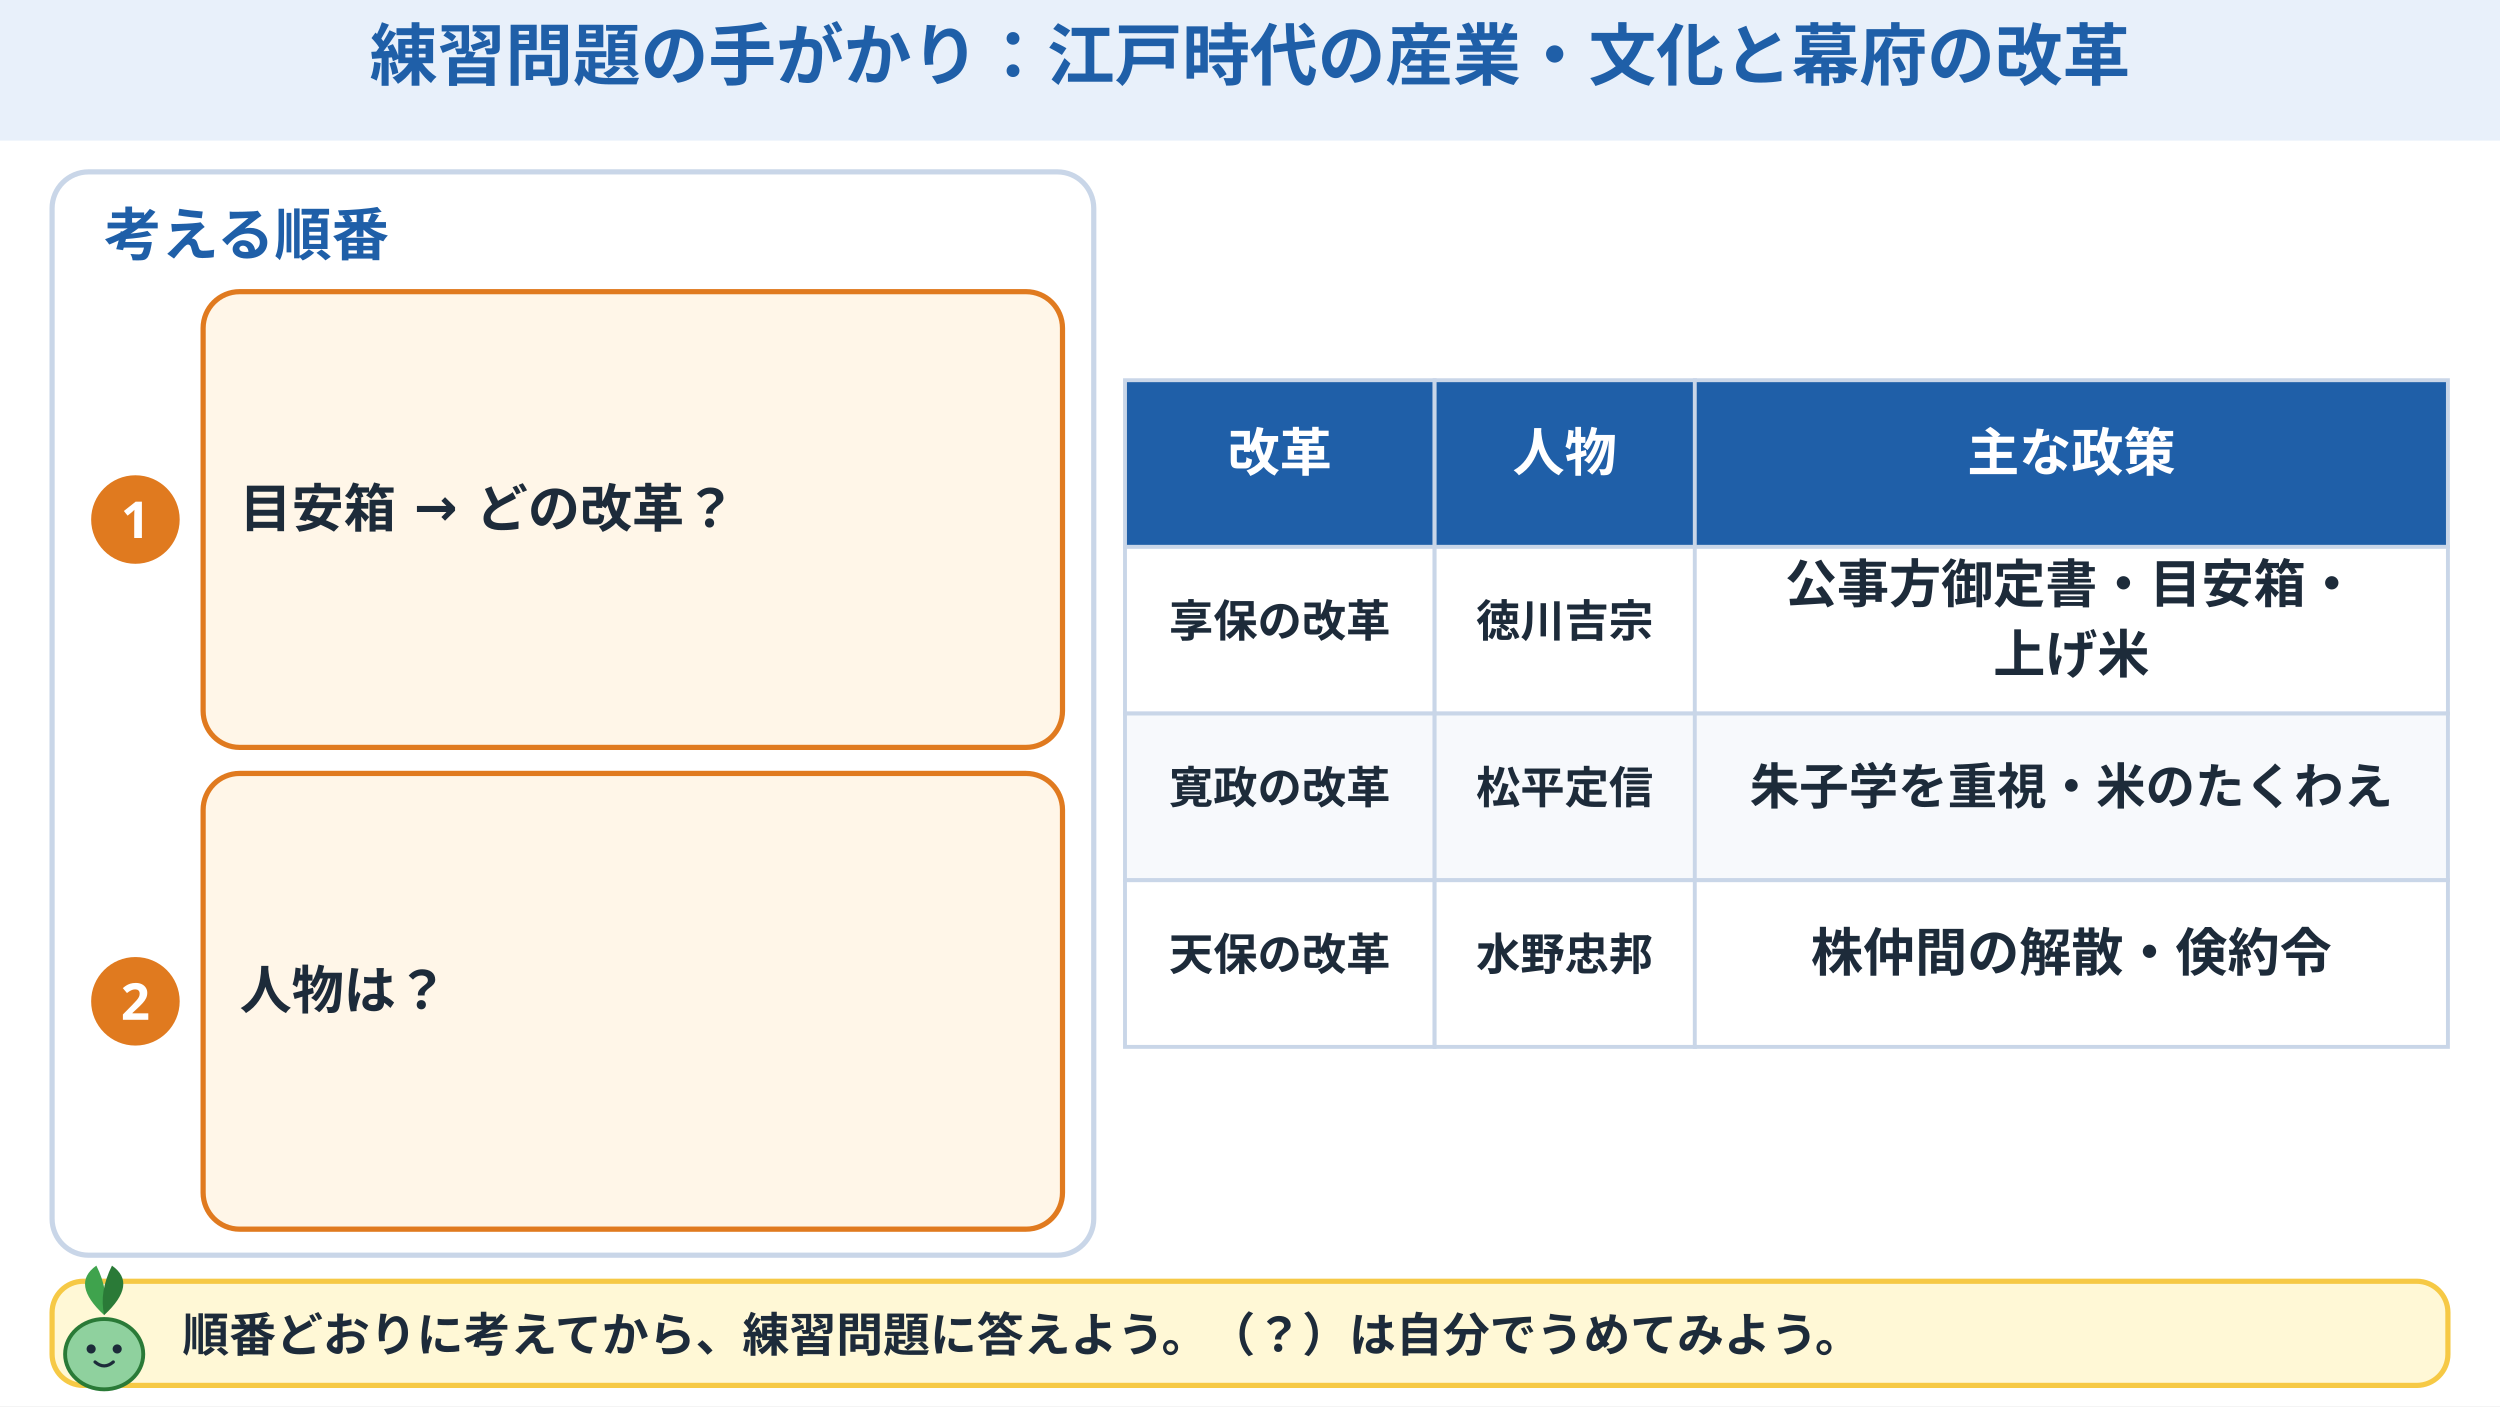
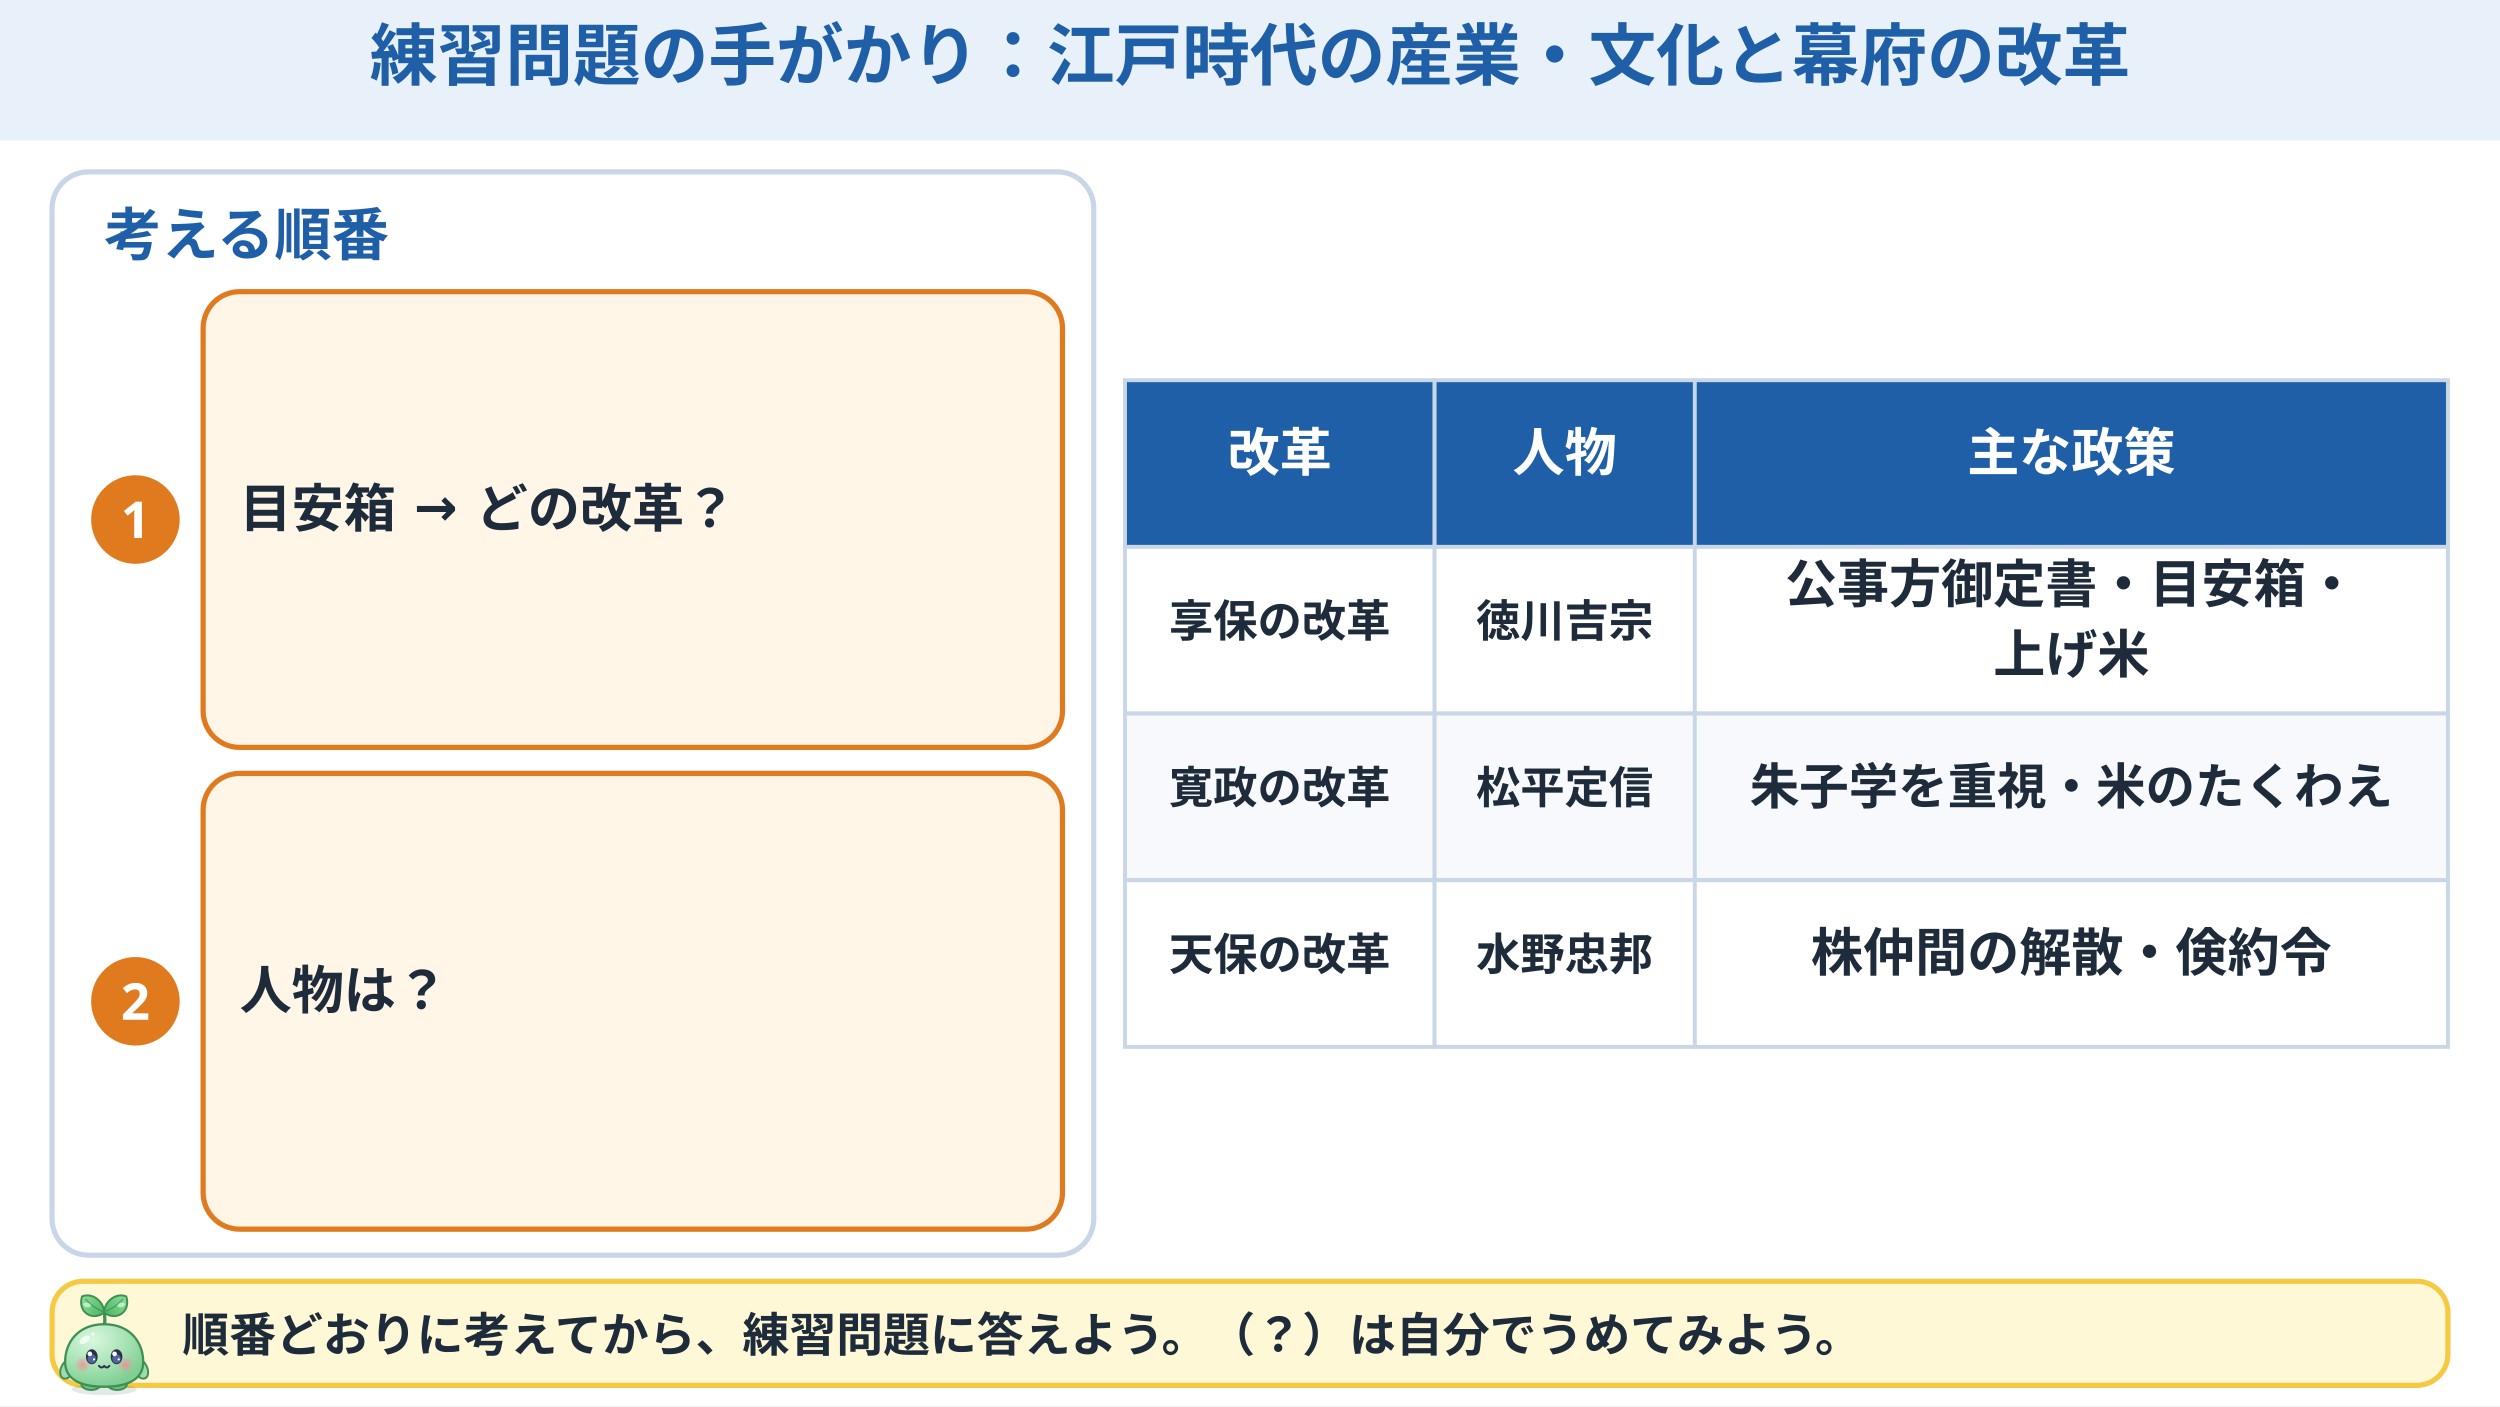
<svg xmlns="http://www.w3.org/2000/svg" viewBox="0 0 960 540" width="960" height="540" font-family="&quot;Hiragino Sans&quot;,&quot;Hiragino Kaku Gothic ProN&quot;,&quot;Noto Sans JP&quot;,&quot;Yu Gothic&quot;,sans-serif" role="img" aria-label="練習問題の手がかり：江戸時代の産業・文化と幕府の改革">
  <rect width="960" height="540" fill="#ffffff" />
  <rect x="0.0" y="0.0" width="960.0" height="54.0" rx="0" fill="#e8f0fa" />
  <text x="480.0" y="30.6" font-size="26" font-weight="800" fill="#1f5fa8" text-anchor="middle" data-box="title">練習問題の手がかり：江戸時代の産業・文化と幕府の改革</text>
  <rect x="20.0" y="66.0" width="400.0" height="416.0" rx="14" fill="#fff" stroke="#c9d6e8" stroke-width="2" />
  <text x="40.0" y="98.0" font-size="22" font-weight="800" fill="#1f5fa8" text-anchor="start">考える順番</text>
  <circle cx="52.0" cy="199.5" r="17.0" fill="#e07a1f" />
  <text x="52.0" y="206.6" font-size="19.55" font-weight="800" fill="#fff" text-anchor="middle">1</text>
  <g data-id="b6">
    <rect x="78.0" y="112.0" width="330.0" height="175.0" rx="14" fill="#fff6e8" stroke="#e07a1f" stroke-width="2" />
    <text x="92.0" y="202.4" font-size="20" font-weight="700" fill="#1d2b3a" text-anchor="start" data-box="b6">目安箱 → どの改革？</text>
  </g>
  <circle cx="52.0" cy="384.5" r="17.0" fill="#e07a1f" />
  <text x="52.0" y="391.6" font-size="19.55" font-weight="800" fill="#fff" text-anchor="middle">2</text>
  <g data-id="b12">
    <rect x="78.0" y="297.0" width="330.0" height="175.0" rx="14" fill="#fff6e8" stroke="#e07a1f" stroke-width="2" />
    <text x="92.0" y="387.4" font-size="20" font-weight="700" fill="#1d2b3a" text-anchor="start" data-box="b12">人物は？</text>
  </g>
  <rect x="432.0" y="146.0" width="118.9" height="64.0" rx="0" fill="#1f5fa8" stroke="#c9d6e8" stroke-width="1.5" />
  <text x="491.4" y="180.9" font-size="20" font-weight="700" fill="#fff" text-anchor="middle" data-box="t00">改革</text>
  <rect x="550.9" y="146.0" width="100.0" height="64.0" rx="0" fill="#1f5fa8" stroke="#c9d6e8" stroke-width="1.5" />
  <text x="600.8" y="180.9" font-size="20" font-weight="700" fill="#fff" text-anchor="middle" data-box="t01">人物</text>
  <rect x="650.8" y="146.0" width="289.2" height="64.0" rx="0" fill="#1f5fa8" stroke="#c9d6e8" stroke-width="1.5" />
  <text x="795.4" y="180.9" font-size="20" font-weight="700" fill="#fff" text-anchor="middle" data-box="t02">主な政策</text>
  <rect x="432.0" y="210.0" width="118.9" height="64.0" rx="0" fill="#fff" stroke="#c9d6e8" stroke-width="1.5" />
  <text x="491.4" y="244.5" font-size="17" font-weight="700" fill="#1d2b3a" text-anchor="middle" data-box="t10">享保の改革</text>
  <rect x="550.9" y="210.0" width="100.0" height="64.0" rx="0" fill="#fff" stroke="#c9d6e8" stroke-width="1.5" />
  <text x="600.8" y="244.5" font-size="17" font-weight="700" fill="#1d2b3a" text-anchor="middle" data-box="t11">徳川吉宗</text>
  <rect x="650.8" y="210.0" width="289.2" height="64.0" rx="0" fill="#fff" stroke="#c9d6e8" stroke-width="1.5" />
  <text x="795.4" y="231.4" font-size="20" font-weight="700" fill="#1d2b3a" text-anchor="middle" data-box="t12">公事方御定書・目安箱・</text>
  <text x="795.4" y="258.4" font-size="20" font-weight="700" fill="#1d2b3a" text-anchor="middle" data-box="t12">上げ米</text>
  <rect x="432.0" y="274.0" width="118.9" height="64.0" rx="0" fill="#f7f9fc" stroke="#c9d6e8" stroke-width="1.5" />
  <text x="491.4" y="308.5" font-size="17" font-weight="700" fill="#1d2b3a" text-anchor="middle" data-box="t20">寛政の改革</text>
  <rect x="550.9" y="274.0" width="100.0" height="64.0" rx="0" fill="#f7f9fc" stroke="#c9d6e8" stroke-width="1.5" />
  <text x="600.8" y="308.5" font-size="17" font-weight="700" fill="#1d2b3a" text-anchor="middle" data-box="t21">松平定信</text>
  <rect x="650.8" y="274.0" width="289.2" height="64.0" rx="0" fill="#f7f9fc" stroke="#c9d6e8" stroke-width="1.5" />
  <text x="795.4" y="308.8" font-size="19" font-weight="700" fill="#1d2b3a" text-anchor="middle" data-box="t22">朱子学を重視・米のたくわえ</text>
  <rect x="432.0" y="338.0" width="118.9" height="64.0" rx="0" fill="#fff" stroke="#c9d6e8" stroke-width="1.5" />
  <text x="491.4" y="372.5" font-size="17" font-weight="700" fill="#1d2b3a" text-anchor="middle" data-box="t30">天保の改革</text>
  <rect x="550.9" y="338.0" width="100.0" height="64.0" rx="0" fill="#fff" stroke="#c9d6e8" stroke-width="1.5" />
  <text x="600.8" y="372.5" font-size="17" font-weight="700" fill="#1d2b3a" text-anchor="middle" data-box="t31">水野忠邦</text>
  <rect x="650.8" y="338.0" width="289.2" height="64.0" rx="0" fill="#fff" stroke="#c9d6e8" stroke-width="1.5" />
  <text x="795.4" y="372.9" font-size="20" font-weight="700" fill="#1d2b3a" text-anchor="middle" data-box="t32">株仲間の解散・倹約令</text>
  <rect x="20.0" y="492.0" width="920.0" height="40.0" rx="12" fill="#fff8d6" stroke="#f6c945" stroke-width="2" />
  <text x="70.0" y="519.0" font-size="18" font-weight="700" fill="#1d2b3a" text-anchor="start">順番どおりに考えてから、練習問題に答えよう。（？）は自分でうめてみよう。</text>
-   <g transform="translate(40,520) scale(0.5)">
-     <path d="M0,-30 Q-26,-54 -6,-68 Q4,-48 0,-30Z" fill="#3fa34d" />
-     <path d="M0,-30 Q26,-54 6,-68 Q-4,-48 0,-30Z" fill="#2a7a37" />
-     <ellipse cx="0" cy="0" rx="30" ry="27" fill="#8fd19e" stroke="#2a7a37" stroke-width="3" />
-     <circle cx="-10" cy="-4" r="3.5" fill="#1d2b3a" />
-     <circle cx="10" cy="-4" r="3.5" fill="#1d2b3a" />
-     <path d="M-7,6 Q0,12 7,6" fill="none" stroke="#1d2b3a" stroke-width="2.5" stroke-linecap="round" />
+   <defs>
+     <radialGradient id="nb1b" cx="35%" cy="25%" r="75%">
+       <stop offset="0" stop-color="#d9f7df" />
+       <stop offset=".55" stop-color="#a9e4b6" />
+       <stop offset="1" stop-color="#7fcf93" />
+     </radialGradient>
+     <linearGradient id="nb1l" x1="0" y1="1" x2="0" y2="0">
+       <stop offset="0" stop-color="#4fb562" />
+       <stop offset="1" stop-color="#8be09a" />
+     </linearGradient>
+     <radialGradient id="nb1c">
+       <stop offset="0" stop-color="#ff8096" stop-opacity=".75" />
+       <stop offset="1" stop-color="#ff8096" stop-opacity="0" />
+     </radialGradient>
+   </defs>
+   <g transform="translate(40,520) scale(0.25)">
+     <ellipse cx="0" cy="54" rx="50" ry="9" fill="#285a3c" fill-opacity=".13" />
+     <ellipse cx="-20" cy="46" rx="15" ry="9" fill="#6cbf80" stroke="#3e8f55" stroke-width="3" />
+     <ellipse cx="20" cy="46" rx="15" ry="9" fill="#6cbf80" stroke="#3e8f55" stroke-width="3" />
+     <g transform="rotate(0 0 -44)">
+       <path d="M0,-38 Q2,-54 0,-66" fill="none" stroke="#3e8f55" stroke-width="5" stroke-linecap="round" />
+       <g transform="translate(0,-64) rotate(-54)">
+         <path d="M0,0 C-22,-6 -24,-34 0,-42 C16,-32 12,-8 0,0Z" fill="url(#nb1l)" stroke="#3e8f55" stroke-width="3" />
+         <path d="M0,-3 Q-4,-20 0,-36" fill="none" stroke="#2e7846" stroke-opacity=".55" stroke-width="2" />
+         <ellipse cx="-6" cy="-28" rx="3.5" ry="6" fill="#fff" fill-opacity=".55" transform="rotate(-23 -6 -28)" />
+       </g>
+       <g transform="translate(0,-64) rotate(54)">
+         <path d="M0,0 C22,-6 24,-34 0,-42 C-16,-32 -12,-8 0,0Z" fill="url(#nb1l)" stroke="#3e8f55" stroke-width="3" />
+         <path d="M0,-3 Q4,-20 0,-36" fill="none" stroke="#2e7846" stroke-opacity=".55" stroke-width="2" />
+         <ellipse cx="6" cy="-28" rx="3.5" ry="6" fill="#fff" fill-opacity=".55" transform="rotate(23 6 -28)" />
+       </g>
+     </g>
+     <ellipse cx="0" cy="14" rx="10" ry="16" fill="#9edbae" stroke="#3e8f55" stroke-width="3" transform="translate(-50,10) rotate(26)" />
+     <ellipse cx="0" cy="14" rx="10" ry="16" fill="#9edbae" stroke="#3e8f55" stroke-width="3" transform="translate(50,10) rotate(-26)" />
+     <path d="M0,-46 C40,-46 60,-18 60,12 C60,40 34,50 0,50 C-34,50 -60,40 -60,12 C-60,-18 -40,-46 0,-46Z" fill="url(#nb1b)" stroke="#3e8f55" stroke-width="3.5" />
+     <ellipse cx="-30" cy="-22" rx="9" ry="5" fill="#fff" fill-opacity=".7" transform="rotate(-34 -30 -22)" />
+     <circle cx="-17" cy="-31" r="2.6" fill="#fff" fill-opacity=".7" />
+     <circle cx="-33" cy="16" r="13" fill="url(#nb1c)" />
+     <circle cx="33" cy="16" r="13" fill="url(#nb1c)" />
+     <ellipse cx="-19" cy="4" rx="9" ry="11.5" fill="#2b2f45" />
+     <ellipse cx="-19.0" cy="7.0" rx="6.5" ry="7.0" fill="#6e96eb" fill-opacity=".55" />
+     <circle cx="-22" cy="-0.5" r="3.6" fill="#fff" />
+     <circle cx="-15.6" cy="8.0" r="1.7" fill="#fff" />
+     <ellipse cx="19" cy="4" rx="9" ry="11.5" fill="#2b2f45" />
+     <ellipse cx="19.0" cy="7.0" rx="6.5" ry="7.0" fill="#6e96eb" fill-opacity=".55" />
+     <circle cx="16" cy="-0.5" r="3.6" fill="#fff" />
+     <circle cx="22.4" cy="8.0" r="1.7" fill="#fff" />
+     <path d="M-8,18 Q-4,23 0,18 Q4,23 8,18" fill="none" stroke="#2b2f45" stroke-width="3" stroke-linecap="round" stroke-linejoin="round" />
  </g>
</svg>
